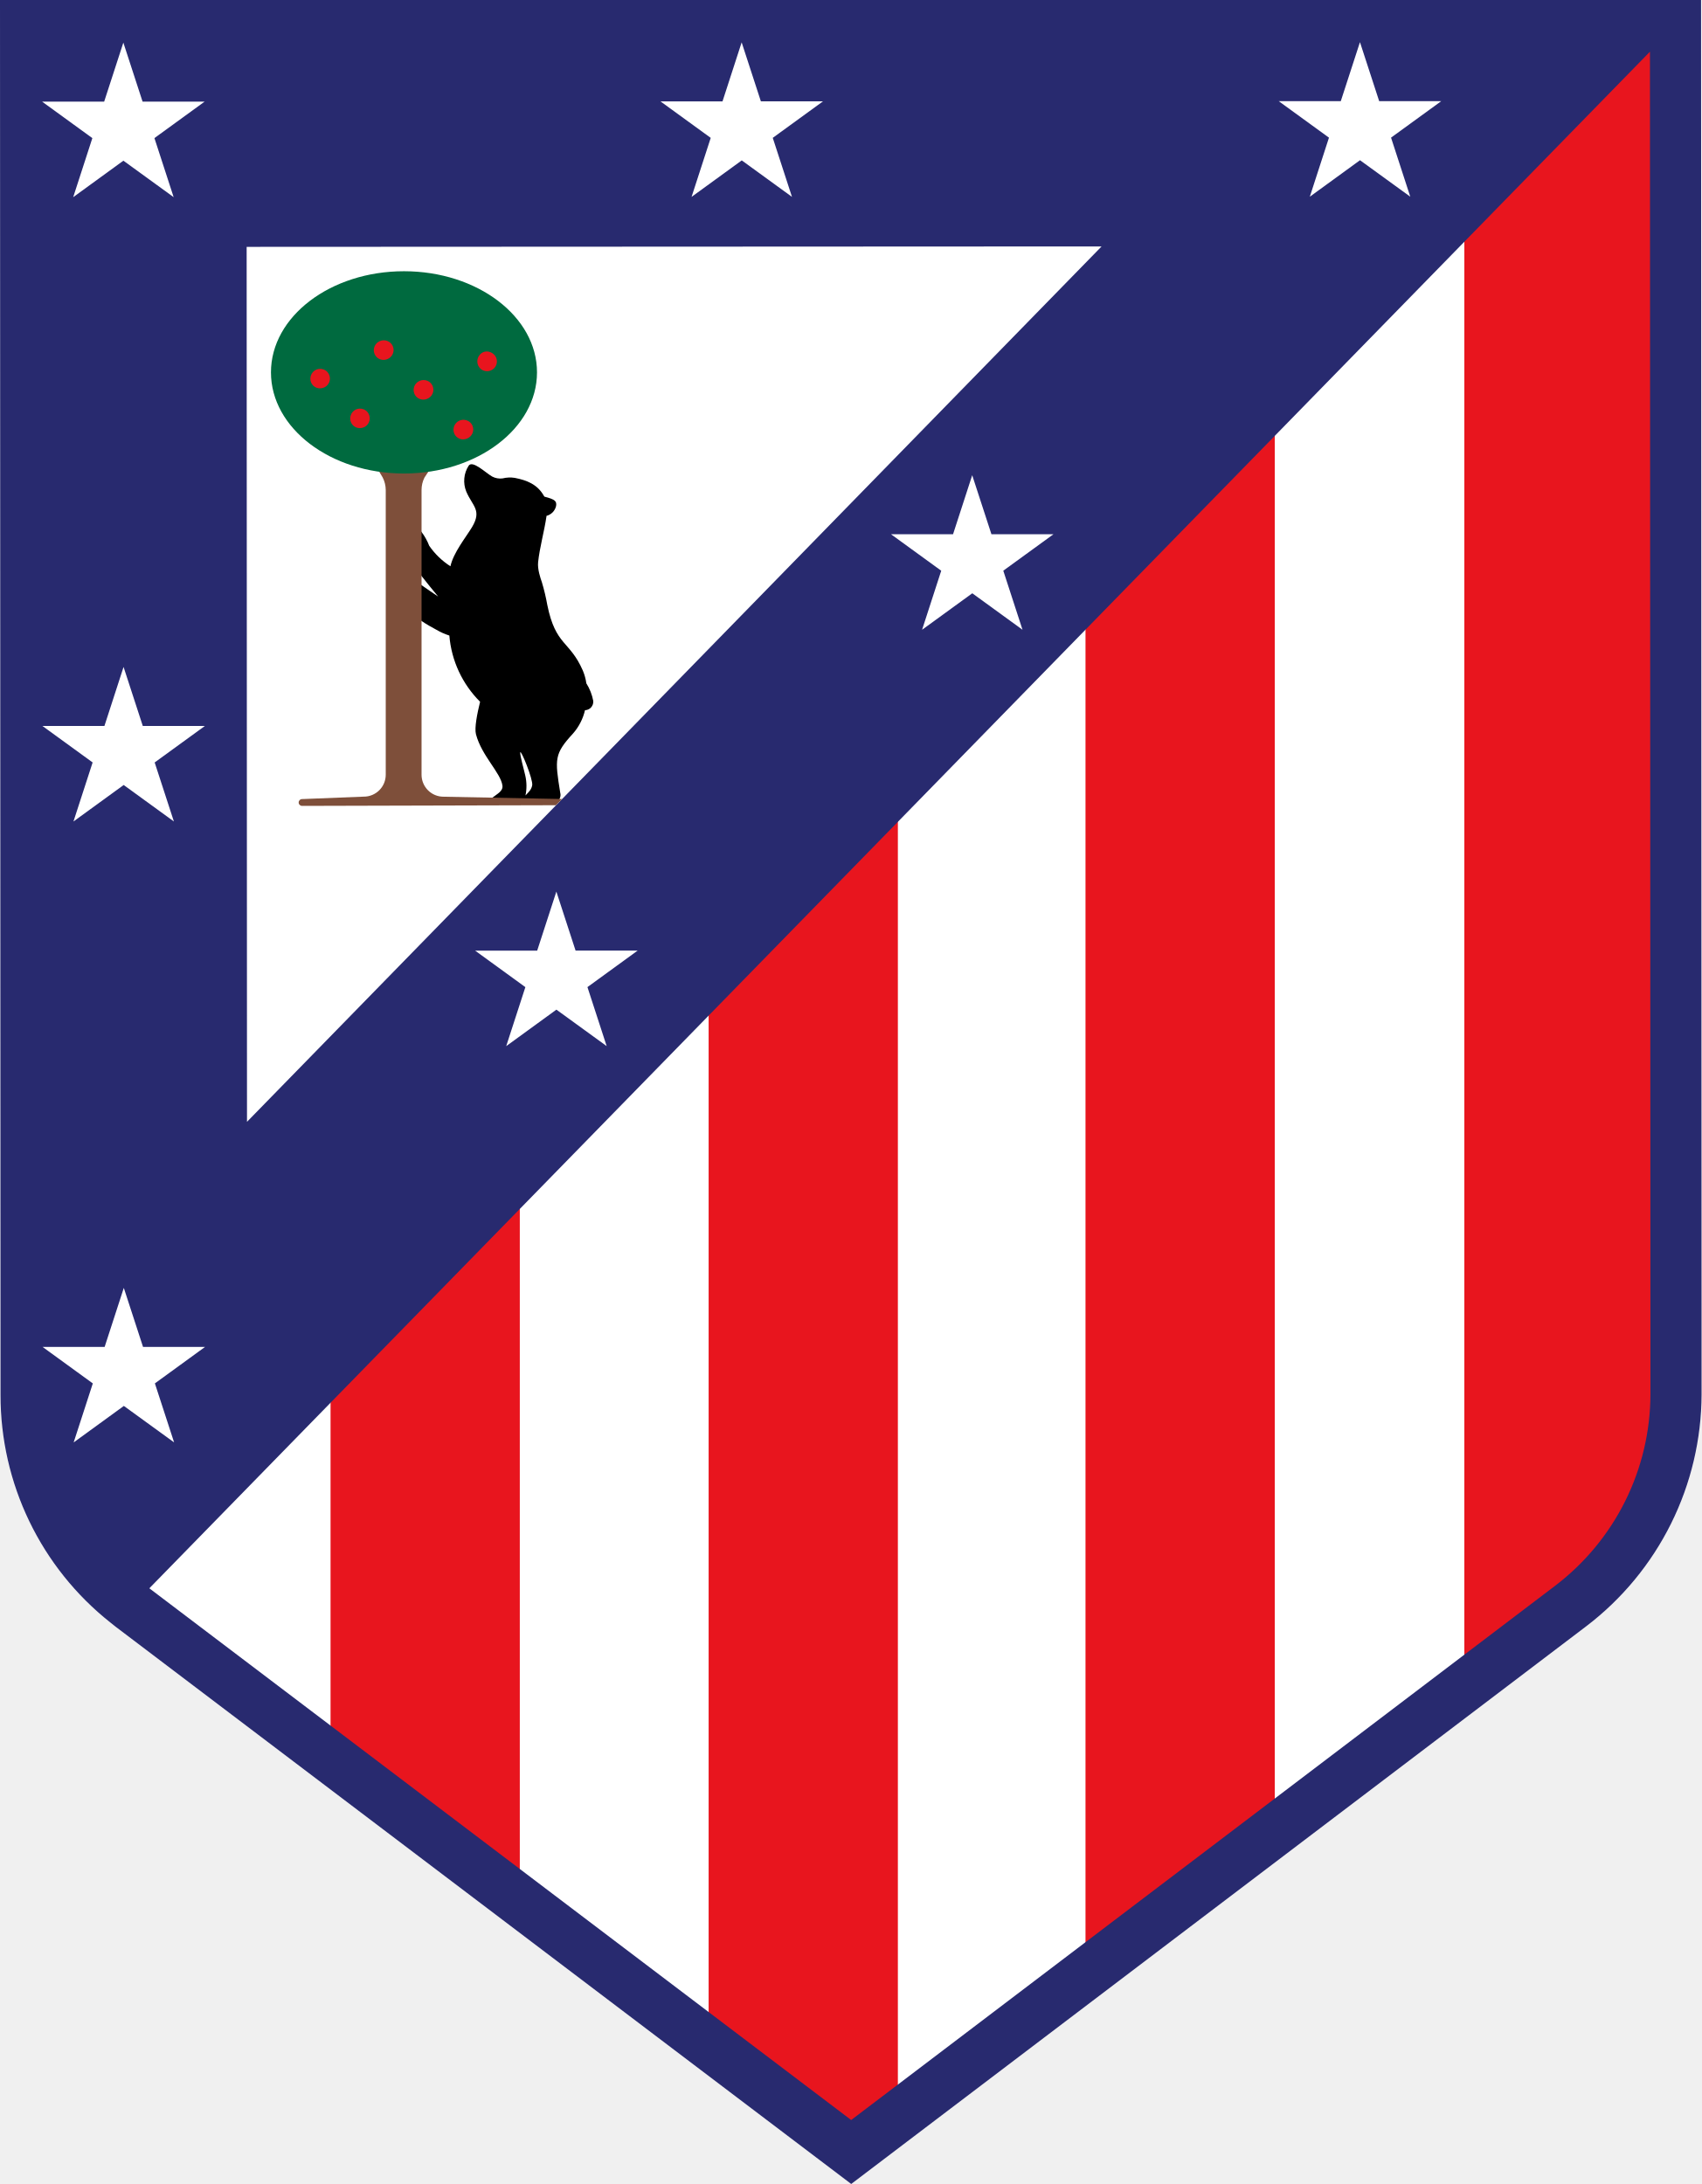
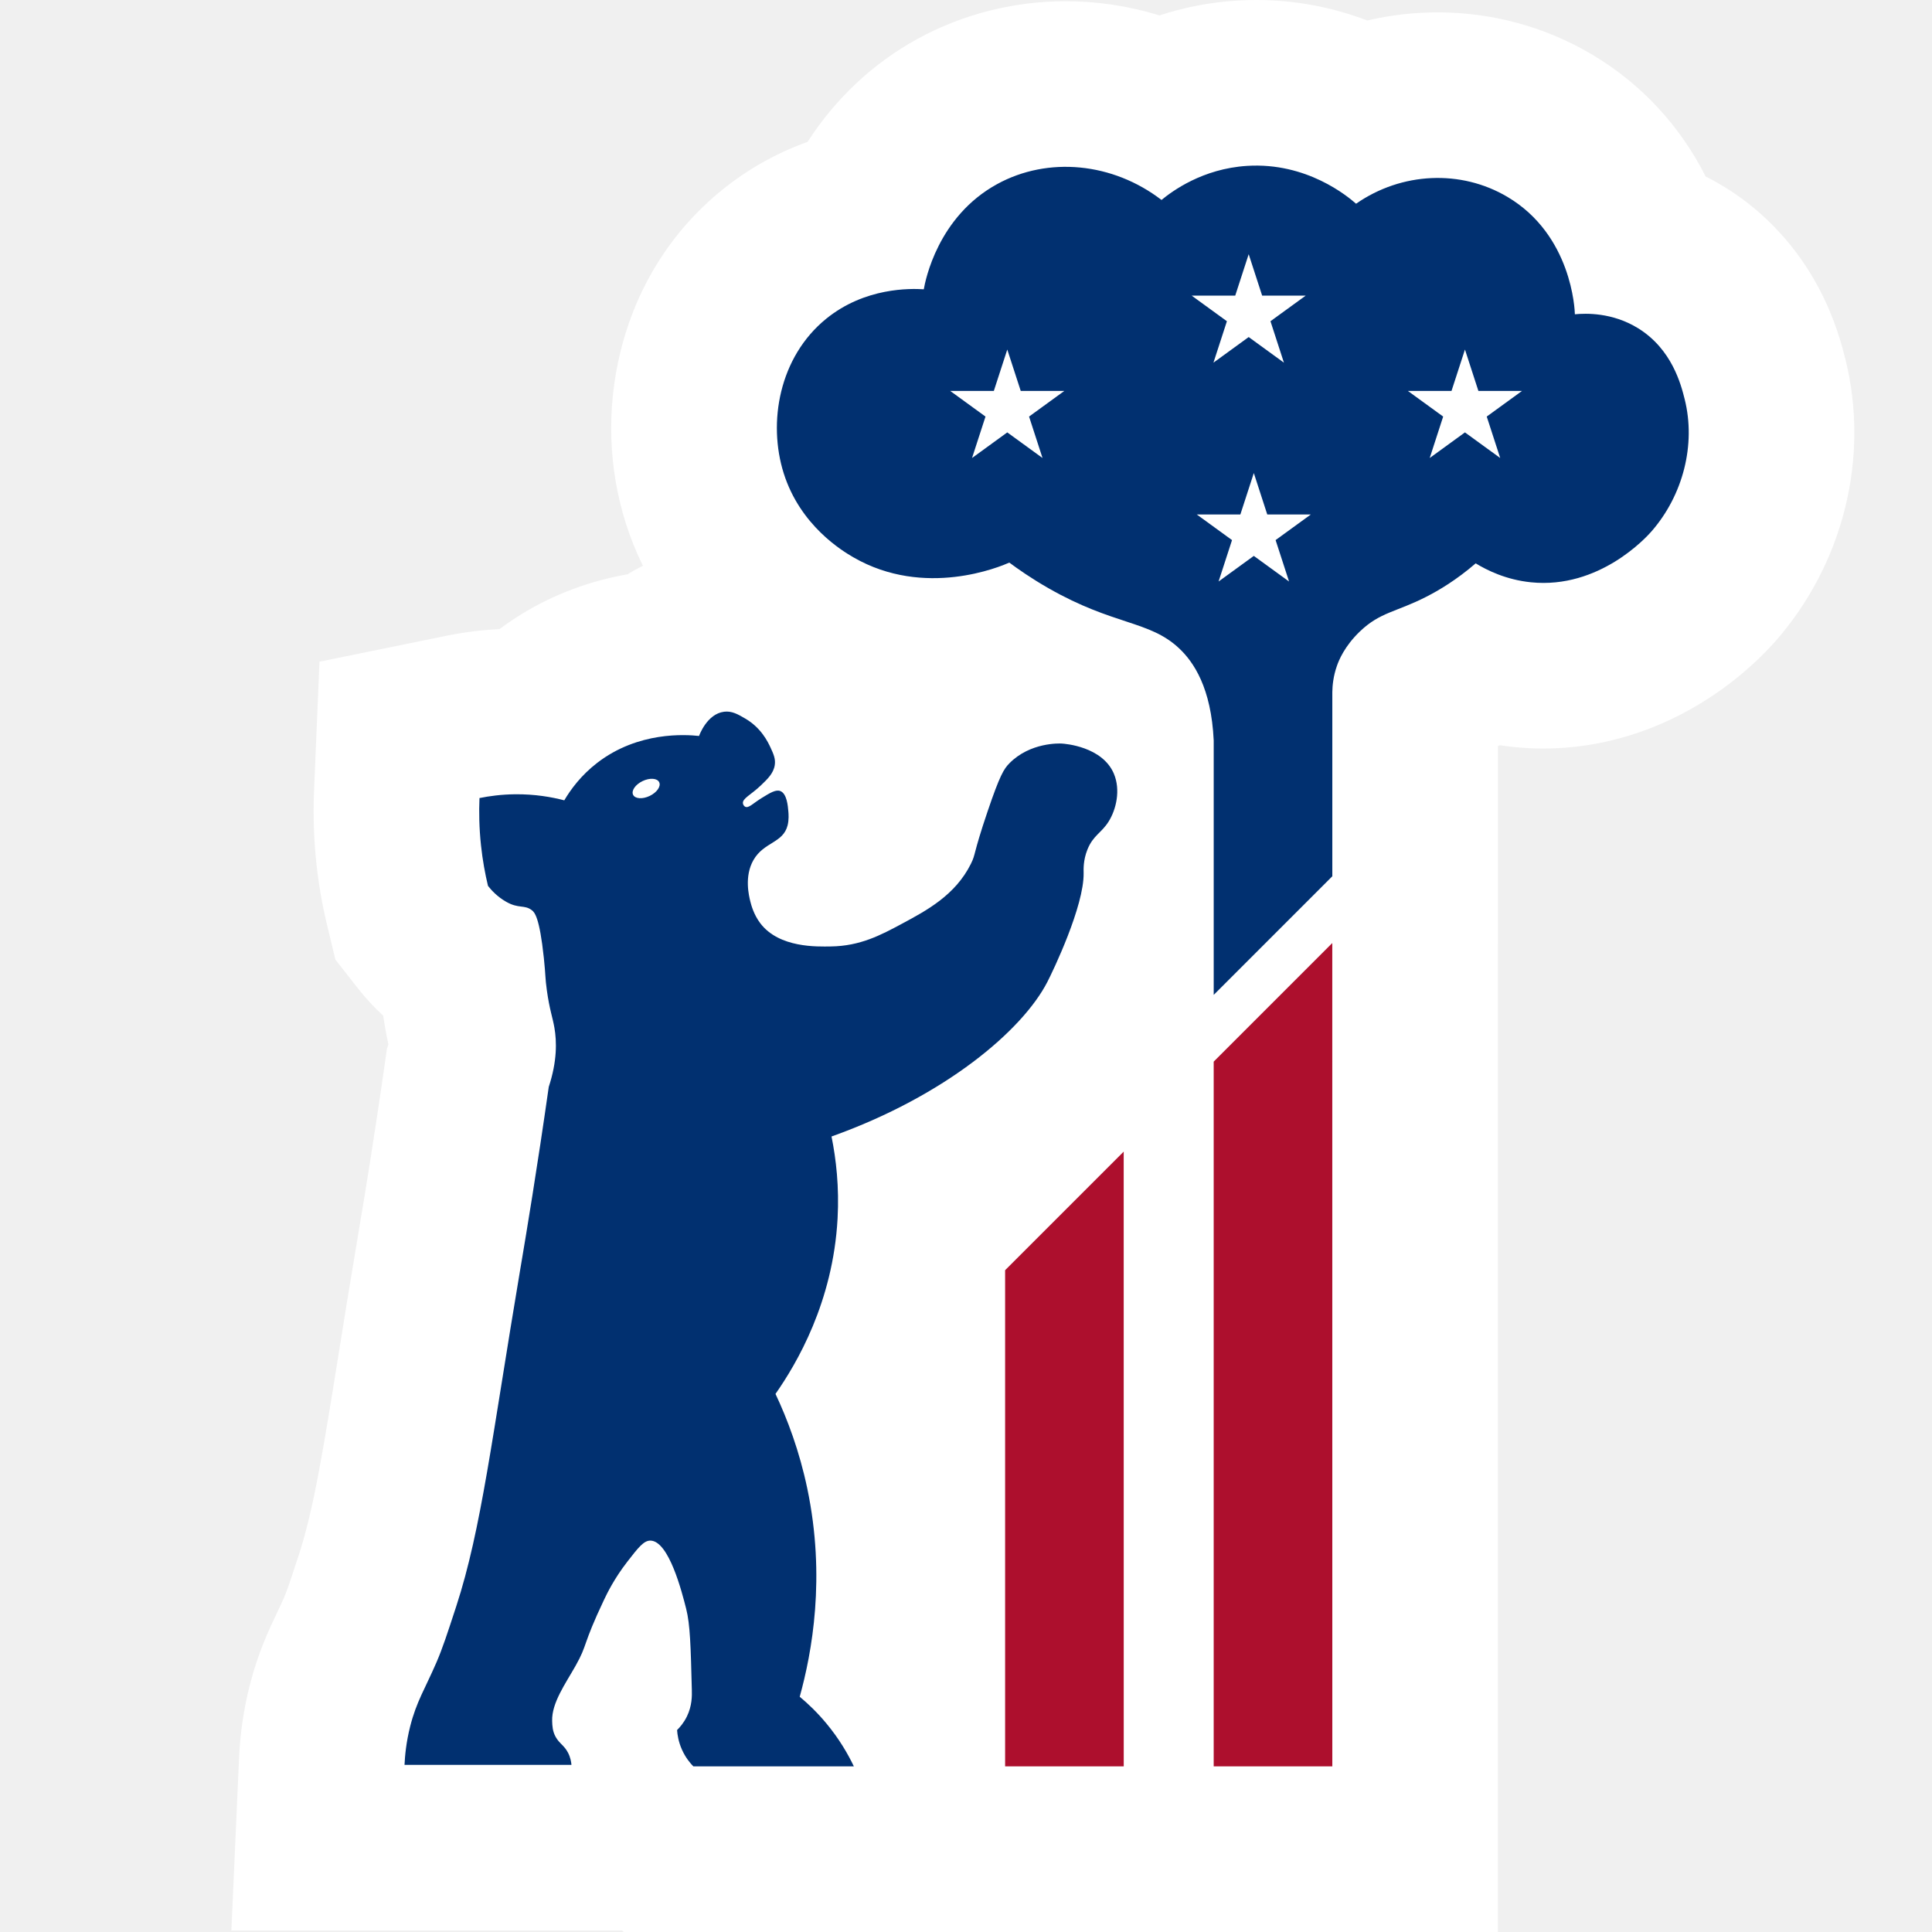
- <svg xmlns="http://www.w3.org/2000/svg" id="Calque_2" version="1.1" viewBox="0 0 779.01 1000">
+ <svg xmlns="http://www.w3.org/2000/svg" id="Calque_1" data-name="Calque 1" viewBox="0 0 1500 1500">
  <defs>
    <style>
-       .st0 {
-         fill: #006a3f;
+       .cls-1 {
+         fill: #ad0f2d;
      }

-       .st1 {
+       .cls-2 {
        fill: #fff;
      }

-       .st2 {
-         fill: none;
-       }
- 
-       .st3 {
-         fill: #e8151e;
-       }
- 
-       .st4 {
-         fill: #282a6f;
-       }
- 
-       .st5 {
-         fill: #7e4f3a;
+       .cls-3 {
+         fill: #013070;
      }
    </style>
  </defs>
-   <g id="Calque_1-2">
-     <path class="st1" d="M0,0l.24,638.77c-.02,20.01,4.48,39.76,13.17,57.78,8.69,18.02,21.34,33.85,37.02,46.29.5.4.98.8,1.49,1.19l1.15.91,336.63,255.05,336.52-255.37c16.36-12.46,29.62-28.52,38.78-46.93,9.16-18.41,13.94-38.69,14.01-59.24V0H0Z" />
-     <path class="st2" d="M779.01,0v638.45c-.07,20.55-4.85,40.83-14.01,59.24-9.16,18.41-22.42,34.47-38.78,46.93l-336.52,255.37L53.06,744.95l-1.15-.91c-.51-.39-.99-.79-1.49-1.19-15.68-12.44-28.32-28.27-37.02-46.29-8.69-18.02-13.19-37.77-13.17-57.78L0,0h779.01Z" />
-     <path class="st3" d="M583.6,197.87l-86.64,88.73v604.96l86.64-65.76V197.87Z" />
-     <path class="st3" d="M670.4,759.87l41.69-31.63c27.26-20.68,44.92-51.36,44.91-85.51l-.23-622.26-86.37,88.44v650.95Z" />
-     <path class="st3" d="M237.97,858.05v-306.21l-86.64,88.73v151.84l86.64,65.65Z" />
-     <path class="st3" d="M411.06,956.77V374.58l-86.64,88.74v460.22l65.27,49.46,21.38-16.23h0Z" />
-     <path class="st4" d="M778.76,0H0l.24,638.77c-.02,20.01,4.48,39.76,13.17,57.78,8.69,18.02,21.34,33.85,37.02,46.29.5.4.98.8,1.49,1.19l1.15.91,336.63,255.05,336.52-255.37c16.36-12.46,29.62-28.52,38.78-46.93,9.16-18.41,13.94-38.69,14.01-59.24l-.24-638.45h0ZM504.32,112.84L113.08,513.65l-.16-400.62,391.4-.19h0ZM496.96,889.28l-85.9,65.2-21.38,16.22-65.27-49.45-86.44-65.5-86.64-65.65-82.96-62.86,82.96-84.96,86.64-88.73,86.44-88.52,86.64-88.73,85.9-87.98,86.64-88.73,86.8-88.89,84.98-87.03.23,614.76c-.05,16.96-4,33.67-11.55,48.86-7.55,15.19-18.49,28.42-31.97,38.71l-41.69,31.64-86.8,65.89-86.64,65.76h0Z" />
-     <path class="st1" d="M47.69,46.53l8.78-27.02,8.8,27.02h28.41s-22.98,16.7-22.98,16.7l8.8,27.04-23.01-16.7-22.98,16.71,8.77-27.04-22.99-16.7h28.41s0-.01,0-.01Z" />
-     <path class="st1" d="M330.77,46.43l8.77-27.04,8.8,27.02h28.43l-22.99,16.71,8.8,27.02-22.99-16.7-22.98,16.71,8.77-27.02-22.99-16.7h28.41s0-.01,0-.01Z" />
-     <path class="st1" d="M47.9,616.73l8.78-27.04,8.8,27.02h28.41l-22.98,16.71,8.8,27.02-23.01-16.7-22.98,16.71,8.77-27.02-22.99-16.7h28.41s0-.01,0-.01Z" />
-     <path class="st1" d="M47.8,332.42l8.77-27.04,8.8,27.02h28.43s-22.99,16.71-22.99,16.71l8.8,27.02-22.99-16.7-22.99,16.71,8.78-27.04-22.99-16.7h28.41,0Z" />
-     <path class="st1" d="M245.93,435.28l8.78-27.04,8.8,27.02h28.41l-22.98,16.71,8.8,27.02-23.01-16.7-22.98,16.71,8.77-27.02-22.99-16.7h28.41s0-.01,0-.01Z" />
-     <path class="st1" d="M436.32,244.61l8.77-27.02,8.8,27.02h28.41s-22.98,16.7-22.98,16.7l8.8,27.04-22.99-16.7-22.99,16.71,8.77-27.04-22.99-16.7h28.43s0-.01,0-.01Z" />
-     <path class="st1" d="M613.83,46.32l8.78-27.02,8.8,27.02h28.41s-22.98,16.7-22.98,16.7l8.8,27.04-23.01-16.7-22.98,16.71,8.77-27.04-22.99-16.7h28.41s0-.01,0-.01Z" />
-     <path d="M268.44,312.89c-.28-2.01-.82-3.96-1.6-5.83-6.03-13.83-12.46-11.22-16.28-30.09-.63-3.51-1.45-6.98-2.48-10.39-.7-1.99-2.06-6-1.72-9.19.69-6.65,2.84-14.19,3.82-20.94v-.24c1.08-.28,2.06-.85,2.85-1.65.77-.8,1.32-1.81,1.56-2.9.29-2.13-.3-2.95-5.31-4.25l-.18-.2c-2.99-5.45-7.93-7.33-13.46-8.41-1.86-.29-3.75-.2-5.57.25-1.63.21-3.3-.08-4.76-.86-2.84-1.58-8.98-7.64-10.75-4.95-1.12,1.74-1.81,3.71-1.99,5.77-.19,2.06.11,4.14.89,6.05,2.85,6.72,7.31,8.52,2.6,16.37-2.84,4.69-8.51,11.66-9.84,17.85-3.83-2.45-7.14-5.64-9.72-9.39-.87-2.24-2.04-4.37-3.5-6.29-.14-.18-.28-.37-.43-.55v20.16c.14.18.28.36.43.54,2.4,3.07,5.13,6.44,7.6,9.39-2.42-1.6-5.19-3.52-7.6-5.21-.14-.1-.29-.19-.43-.3v16.4c.14.1.28.19.43.3,1.99,1.36,4.72,2.96,6.66,3.95,1.91,1.13,3.94,2.05,6.06,2.72.93,11.45,5.92,22.21,14.07,30.32-1.33,5.41-2.65,11.98-1.88,14.9,2.6,9.87,11.35,17.65,12.11,23.47.36,2.6-2.49,3.84-4.6,5.55h0s-.94.64-.94.64l31.21.61.46-.63s0-.02,0-.03c.48-.89.6-1.93.32-2.91-2.48-15.48-2.72-17.72,5.84-27.03,2.7-3.06,4.58-6.74,5.51-10.7.54-.02,1.05-.15,1.54-.37.48-.22.91-.54,1.27-.94.35-.41.62-.87.79-1.38.17-.5.23-1.04.18-1.57-.54-2.85-1.6-5.57-3.15-8.03h0ZM238.17,344.53c.2-1.7,5.95,12.37,5.48,15.02-.35,1.97-1.51,3.02-3.08,4.66.63-2.98.6-6.08-.08-9.05-.53-2.5-2.48-9.25-2.32-10.63h0Z" />
-     <path class="st5" d="M203.13,364.79c-1.33.01-2.65-.24-3.88-.74-1.23-.5-2.35-1.24-3.29-2.18-.94-.94-1.69-2.05-2.2-3.28-.51-1.23-.77-2.55-.77-3.88v-130.36c0-1.97.45-3.91,1.33-5.67l1.87-2.84c-7.55.77-15.15.74-22.7-.09l1.69,2.84c.92,1.79,1.4,3.77,1.42,5.79v130.28c0,1.33-.25,2.64-.75,3.87-.51,1.23-1.25,2.34-2.18,3.28-.94.94-2.05,1.68-3.28,2.19-1.23.51-2.54.77-3.87.76l-28.23,1.12c-.41,0-.81.16-1.1.46-.29.29-.46.69-.46,1.1s.16.81.46,1.1c.29.29.69.46,1.1.46l116.2-.31,2.84-2.84-54.2-1.05h0Z" />
-     <path class="st0" d="M184.95,216.81c33.63,0,60.9-20.74,60.9-46.31s-27.26-46.31-60.9-46.31-60.9,20.74-60.9,46.31,27.26,46.31,60.9,46.31Z" />
-     <path class="st3" d="M166.38,187.39c-.54-.21-1.12-.32-1.69-.3s-1.15.14-1.68.37c-1.09.49-1.94,1.39-2.37,2.5-.43,1.11-.42,2.35.05,3.44.23.53.57,1.01.99,1.42.42.4.92.72,1.46.92.51.19,1.06.29,1.6.28.66,0,1.31-.14,1.92-.41.8-.36,1.48-.96,1.94-1.71.47-.75.7-1.62.67-2.5-.03-.88-.32-1.73-.83-2.45-.51-.72-1.23-1.26-2.05-1.57h0Z" />
-     <path class="st3" d="M192.18,182.68c.56.22,1.17.31,1.77.3.6-.02,1.2-.16,1.74-.42.55-.23,1.04-.57,1.46-1,.41-.43.74-.93.95-1.48.22-.55.32-1.14.31-1.74-.01-.59-.15-1.18-.39-1.72-.24-.53-.58-1-1-1.4-.42-.4-.92-.71-1.46-.91-1.13-.43-2.39-.39-3.5.1-1.1.48-1.95,1.38-2.39,2.49-.43,1.11-.41,2.36.06,3.45.23.53.57,1.02.99,1.42.42.4.92.72,1.46.92h0Z" />
-     <path class="st3" d="M221.37,169.67c.56.22,1.17.31,1.77.3.6-.02,1.2-.16,1.74-.42,1.08-.49,1.91-1.38,2.33-2.48.42-1.1.38-2.33-.1-3.4-.51-1.11-1.44-1.98-2.58-2.41-.53-.22-1.09-.34-1.67-.34s-1.14.12-1.67.34c-1.09.51-1.94,1.43-2.37,2.56-.43,1.13-.4,2.38.08,3.48.23.54.56,1.03.99,1.44.42.41.92.73,1.47.94h0Z" />
-     <path class="st3" d="M148.14,169.18c-.54-.21-1.12-.32-1.69-.3-.58.01-1.15.14-1.68.37-1.09.49-1.94,1.39-2.37,2.5-.43,1.11-.42,2.35.05,3.44.23.53.57,1.01.99,1.42.42.4.92.72,1.46.92.51.19,1.06.28,1.6.28.66,0,1.31-.14,1.92-.41.8-.36,1.48-.96,1.95-1.71.47-.75.7-1.62.67-2.5-.03-.88-.32-1.73-.83-2.45-.51-.72-1.23-1.26-2.05-1.57h0Z" />
-     <path class="st3" d="M179.8,158.42c-.24-.53-.58-1.01-1-1.4s-.92-.7-1.47-.91c-1.13-.43-2.39-.39-3.5.1-1.1.48-1.95,1.38-2.39,2.49-.43,1.11-.41,2.36.07,3.45.23.53.57,1.01.99,1.42.42.4.92.72,1.46.92.56.22,1.17.31,1.77.3.6-.02,1.2-.16,1.74-.42.55-.23,1.04-.57,1.46-1,.41-.43.74-.93.95-1.48.22-.55.32-1.14.31-1.74-.01-.59-.15-1.18-.39-1.72h0Z" />
-     <path class="st3" d="M210.42,200.89c.51.2,1.04.3,1.59.3.66,0,1.31-.14,1.92-.43.55-.23,1.04-.57,1.46-1,.41-.43.74-.93.96-1.48.22-.55.32-1.14.31-1.74-.01-.59-.15-1.18-.39-1.72-.24-.53-.58-1-1-1.4-.42-.39-.92-.7-1.47-.9-.83-.32-1.74-.39-2.62-.2-.87.19-1.67.64-2.29,1.28-.62.64-1.04,1.46-1.2,2.34s-.06,1.79.29,2.61c.23.54.57,1.02,1,1.42.42.4.92.72,1.47.92h0Z" />
+   <path class="cls-2" d="M1432.25,395.49c-9.51,37.64-27.99,72.88-53.44,101.94-8.14,9.3-25.7,27.44-51.77,44.43-39.45,25.72-83.95,39.31-128.71,39.31-7.53,0-15.16-.39-22.73-1.16-3.75-.37-7.5-.85-11.23-1.41-.46.23-.93.46-1.39.69v154.3l-.03.03c0,42.43.01,189.49.01,332.86.01,135.24.01,267.21.01,304.93v128.59s-678.76,0-678.76,0l-1.14-1.18H179.64l5.98-134.3c.85-18.85,3.61-37.64,8.23-55.82,6.45-25.54,15.02-43.51,21.27-56.64,2.06-4.33,3.84-8.07,5.63-12.22,2.35-5.44,4.98-13.41,11.23-32.52,11.62-35.59,19.21-83.01,30.72-154.79,4.17-26.06,8.9-55.61,14.54-89.04l.64-3.79.33-2.01.03-.08v-.09c4.23-24.92,12.5-75.17,20.51-131.72l1.61-11.32,1.21-3.65c-1.27-5.71-2.71-13.06-4.05-22.23-7.15-6.57-13.78-13.77-19.88-21.56l-17.26-22.04-6.53-27.21c-3.77-15.7-6.54-31.81-8.25-47.87-1.97-18.41-2.56-37.16-1.79-55.71l4.23-100.46,98.52-20.12c13.59-2.78,27.44-4.51,41.29-5.21,23.48-17.55,49.98-30.35,78.82-38.02,6.75-1.8,13.6-3.3,20.53-4.51,3.88-2.4,7.87-4.62,11.95-6.65-5.25-10.65-9.7-21.69-13.3-33.07-13.51-42.82-14.97-88.75-4.19-132.83,12.29-50.31,39.46-93.74,78.6-125.56,19.99-16.27,42.39-28.89,66.77-37.66,21.69-33.69,50.87-61.08,85.48-80.02C747.37,11.03,787.07.95,827.32.95c24.68,0,49.16,3.7,72.88,11.01,19.39-6.34,39.42-10.2,59.88-11.48,5.04-.32,10.17-.48,15.21-.48h.01c29.61,0,58.53,5.34,86.24,15.91,17.81-4.18,36.16-6.31,54.74-6.31,42.29,0,83.71,11.33,119.75,32.72,38.01,22.57,68.12,54.97,88.25,94.7,5.04,2.53,9.98,5.3,14.8,8.25,30.95,19.04,56.41,46.53,73.63,79.51,12.38,23.71,17.67,44.63,19.93,53.63,9.54,37.85,9.41,78.34-.39,117.07Z" />
+   <g>
+     <path class="cls-3" d="M864.86,600.8c-8.95-21.23-38.04-23.36-40.56-23.51-1.57-.09-24.39-1.08-40.56,15.28-4.32,4.37-7.44,9.25-17.05,37.62-11.5,33.96-8.87,32.39-12.93,40.56-12.06,24.23-34.26,36.13-53.49,46.44-16.32,8.75-32.35,17.34-55.25,17.63-10.48.13-40.02,1.27-54.67-17.93-5.17-6.78-7.11-14.27-7.79-16.97-1.05-4.22-4.87-19.46,2.42-32.18,8.11-14.15,23.03-13.07,26.52-26.97,1.1-4.38.73-8.88.59-10.58-.37-4.53-1.16-13.96-6.17-15.99-3.53-1.43-7.94,1.29-14.84,5.55-6.33,3.91-9.83,7.93-12.49,6.61-.96-.48-1.59-1.53-1.76-2.5-.69-3.88,6.06-6.6,13.94-14.11,5.13-4.9,9.78-9.33,10.75-15.72.71-4.68-.8-8.29-3.23-13.52-2.17-4.67-7.35-15.43-19.69-22.63-5.57-3.25-10.37-6.07-16.46-5.29-13.12,1.69-19.08,17.91-19.4,18.81-10.44-1.1-47.2-3.68-79.06,20.87-12.54,9.66-20.58,20.64-25.57,29.1-9.77-2.54-22.81-4.86-38.21-4.7-10.61.11-19.93,1.37-27.63,2.94-.45,10.68-.28,23.04,1.17,36.67,1.25,11.72,3.22,22.28,5.44,31.52,2.69,3.44,7.24,8.42,14.11,12.34,9.69,5.54,14.08,2.13,19.84,6.47,2.26,1.7,6.05,5.53,9.4,37.03,1.49,14.07.93,15.07,2.35,25.28,2.11,15.13,4.46,20.79,5.88,29.1,1.79,10.44,2.23,25.69-4.41,45.85-8.82,62.19-17.85,116.32-21.03,135.12-.18,1.09-.52,3.04-1.01,5.96-22.16,131.41-30.14,202.05-49.82,262.31-7.09,21.7-10.63,32.55-15.43,43.64-8.72,20.15-15.4,30.13-20.28,49.38-3.17,12.5-4.1,23.1-4.41,29.98h129.61c-.2-2.32-.77-5.77-2.64-9.4-2.99-5.8-6.7-7.08-9.6-12.28-2.49-4.47-2.63-8.69-2.75-12.41-.46-13.99,10.37-28.97,18.22-42.91,9.61-17.05,4.91-15.03,22.04-51.14,2.3-4.85,7.84-16.35,17.93-29.39,8.6-11.11,12.9-16.66,18.08-16.61,14.39.16,24.53,40.11,27.77,52.9,3.12,12.29,3.55,29.21,4.41,63.04.12,4.54.23,12.26-3.82,20.57-2.43,4.99-5.53,8.49-7.64,10.58.24,3.56,1.05,9.11,3.82,15.28,2.75,6.13,6.33,10.39,8.82,12.93h124.62c-4.56-9.56-11.36-21.38-21.46-33.5-7.07-8.5-14.21-15.27-20.58-20.57,9.46-34.12,20.35-92.64,5.88-161.65-6.1-29.08-15.38-53.72-24.69-73.48,16.58-23.71,44.66-71.38,48.2-136.11,1.34-24.57-1.14-46.19-4.7-63.74,88.57-31.59,148.19-82.44,167.53-119.91,4.54-8.79,28.59-58.98,28.21-84.64-.04-2.65-.41-9.88,2.94-18.22,4.43-11.03,10.88-12.86,16.46-21.75,5.95-9.47,9.38-24.53,4.12-37.03ZM504.43,617.95c-5.6,2.69-11.37,2.29-12.9-.89-1.53-3.18,1.77-7.94,7.36-10.63,5.6-2.69,11.38-2.29,12.9.89,1.53,3.18-1.77,7.94-7.36,10.63Z" />
+     <path class="cls-1" d="M1034.38,732.18c-30.69,30.69-61.38,61.38-92.07,92.07,0,47.49,0,499.68,0,547.17,30.7,0,61.4,0,92.1,0,0-78.18-.02-561.06-.03-639.24Z" />
+     <path class="cls-1" d="M872.44,894.12c-30.69,30.69-61.38,61.38-92.07,92.07,0,47.49,0,337.74,0,385.23,30.7,0,61.4,0,92.1,0,0-78.18-.02-399.12-.03-477.3Z" />
+     <path class="cls-3" d="M1307.95,309.84c-2.78-11.05-9.75-38.75-36.23-55.05-20.02-12.33-40.59-11.59-48.99-10.79-.08-3.57-2.38-61.48-52.32-91.11-36.03-21.4-82.18-19.34-117.56,5.28-6.47-5.67-38.23-32.31-84.65-29.38-34.6,2.19-58.08,19.61-66.41,26.45-37.89-29.1-88.14-33.91-127.55-12.34-46.2,25.28-55.82,74.92-57.01,81.7-10.33-.64-45.69-1.59-75.84,22.93-36.54,29.73-45.35,80.53-32.92,119.92,12.87,40.76,45.7,60.39,54.08,65.24,55.42,32.02,114.12,7.2,121.09,4.11,6.29,4.68,16.81,12.13,30.56,19.98,50.65,28.91,78.08,24.91,101.1,46.44,11.44,10.68,25.1,30.77,27.02,71.71v197.5c30.69-30.71,61.4-61.4,92.09-92.1v-143.02c.08-4.96.72-12.24,3.6-20.42,1.41-4.02,5.76-15.08,17.78-26.6,15.82-15.17,27.95-14.88,51.73-27.04,9.51-4.86,23.12-12.86,38.2-25.86,8.68,5.28,23.49,12.72,42.92,14.7,53.07,5.39,89.72-35.13,93.45-39.38,24.62-28.12,34.76-67.57,25.86-102.87ZM798.96,323.42l10.45,32.17-27.36-19.88-27.36,19.88,10.45-32.17-27.36-19.88h33.82l10.45-32.16,10.45,32.16h33.82l-27.36,19.88ZM959.03,229.52l10.45-32.16,10.45,32.16h33.82l-27.36,19.88,10.45,32.17-27.36-19.88-27.36,19.88,10.45-32.17-27.36-19.88h33.82ZM1000.82,451.48l-27.36-19.88-27.36,19.88,10.44-32.16-27.36-19.88h33.83l10.45-32.17,10.44,32.17h33.83l-27.36,19.88,10.45,32.16ZM1164.75,355.59l-27.36-19.88-27.36,19.88,10.44-32.17-27.36-19.88h33.83l10.45-32.16,10.44,32.16h33.83l-27.36,19.88,10.45,32.17Z" />
  </g>
</svg>
